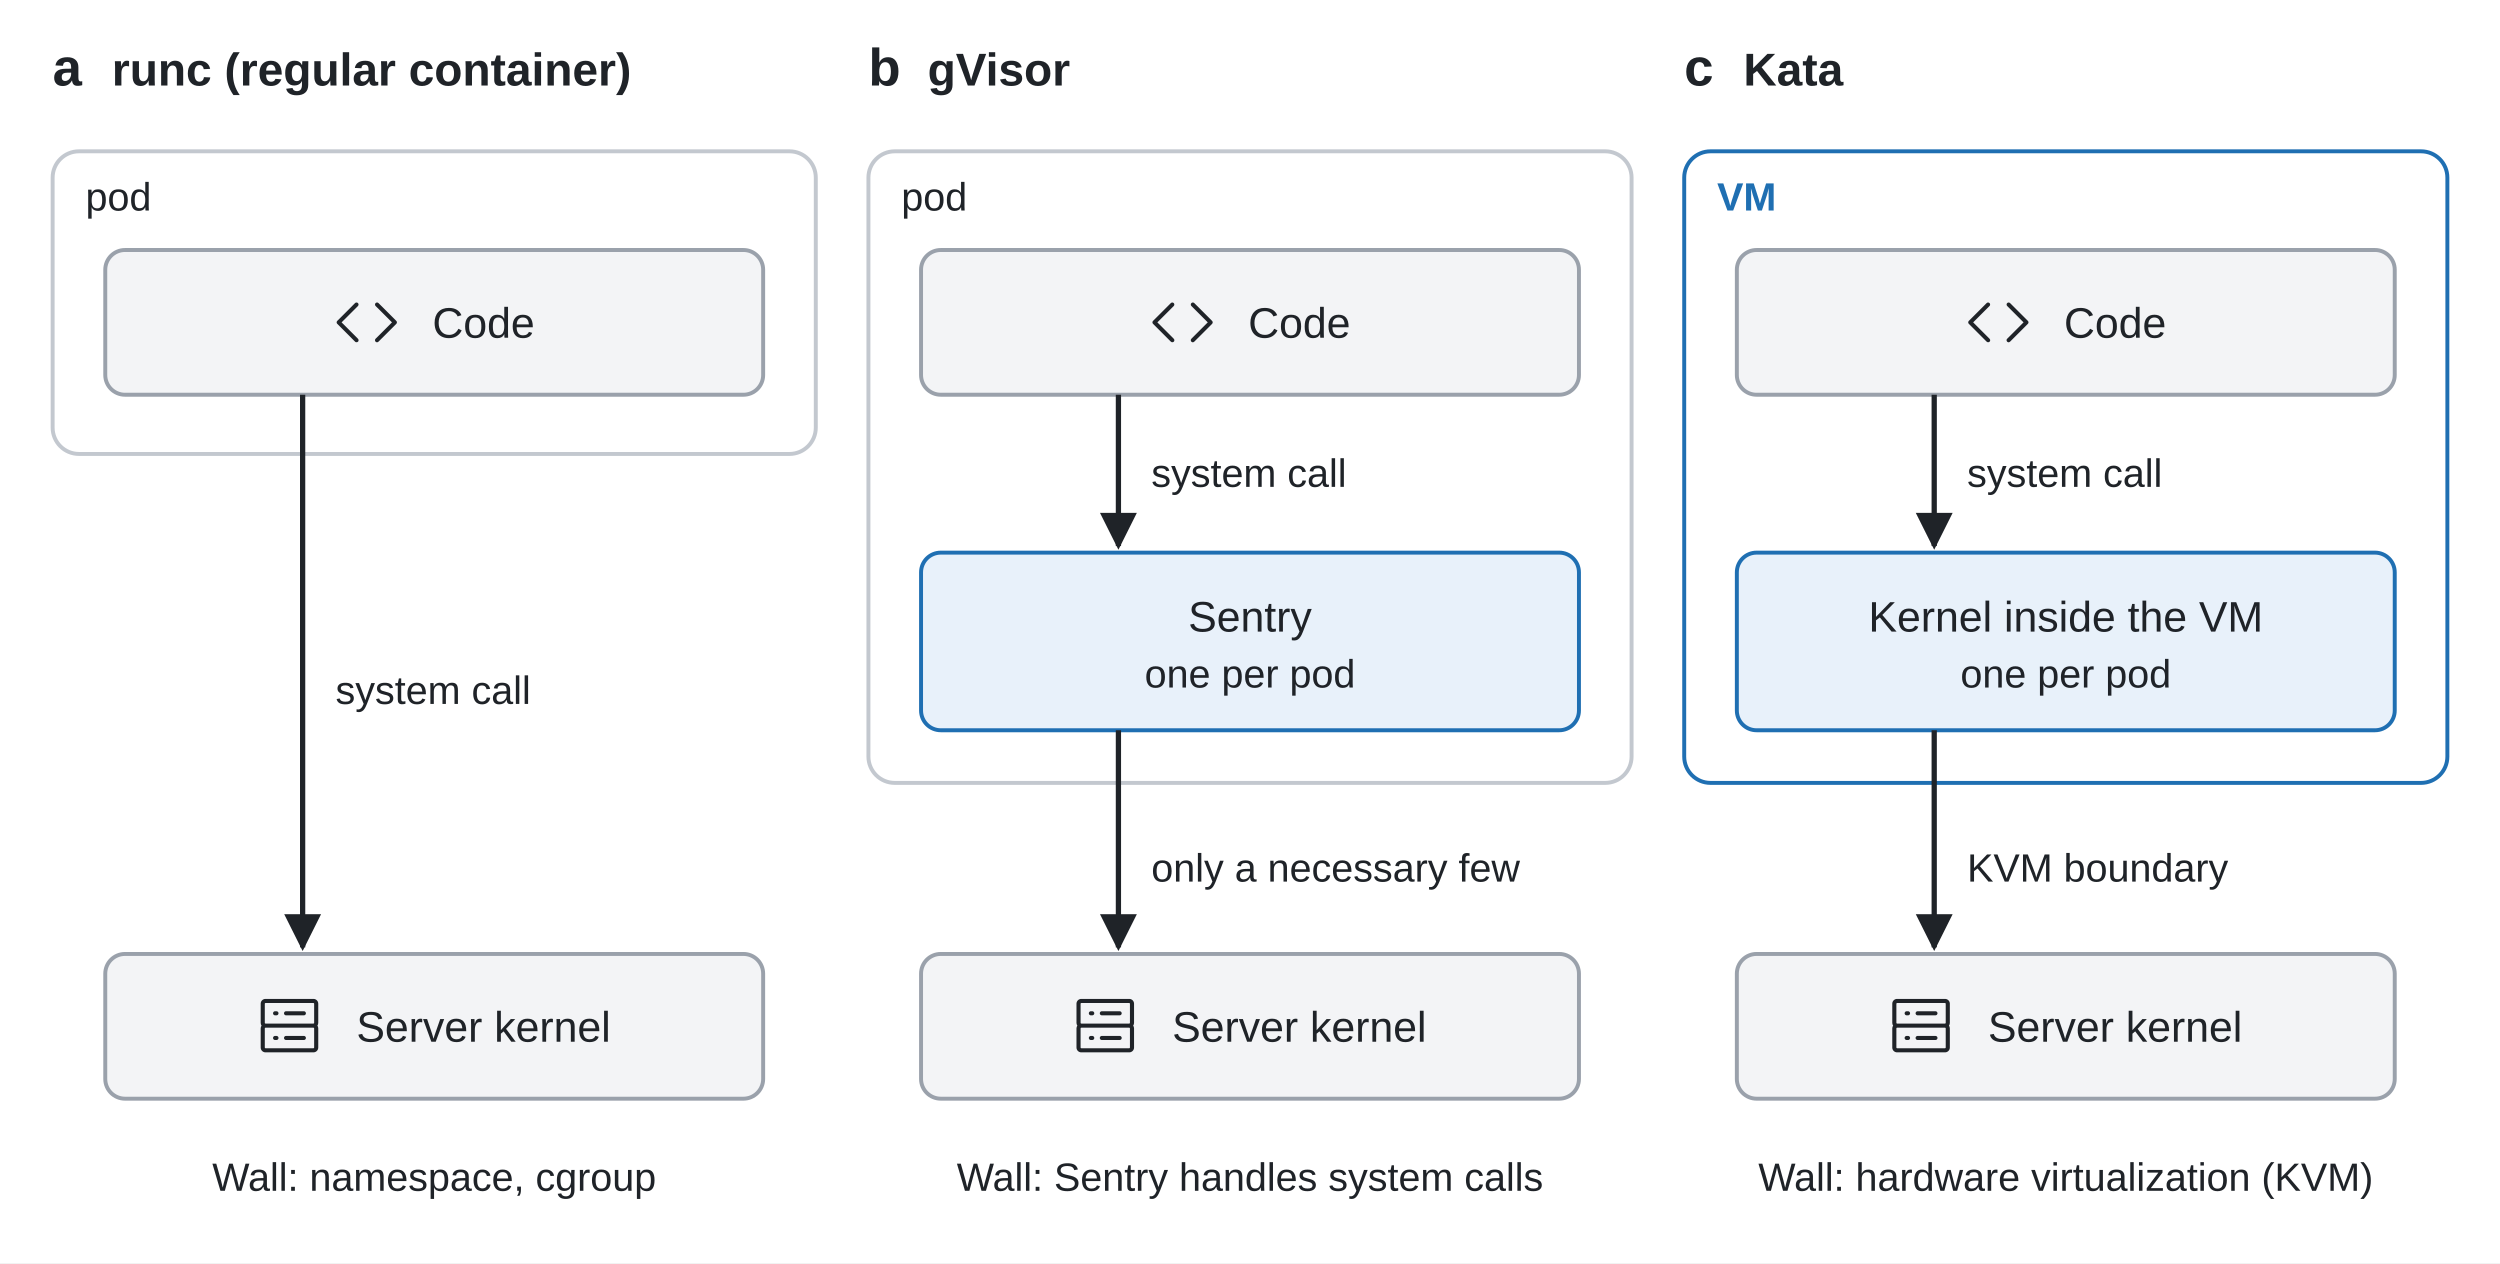
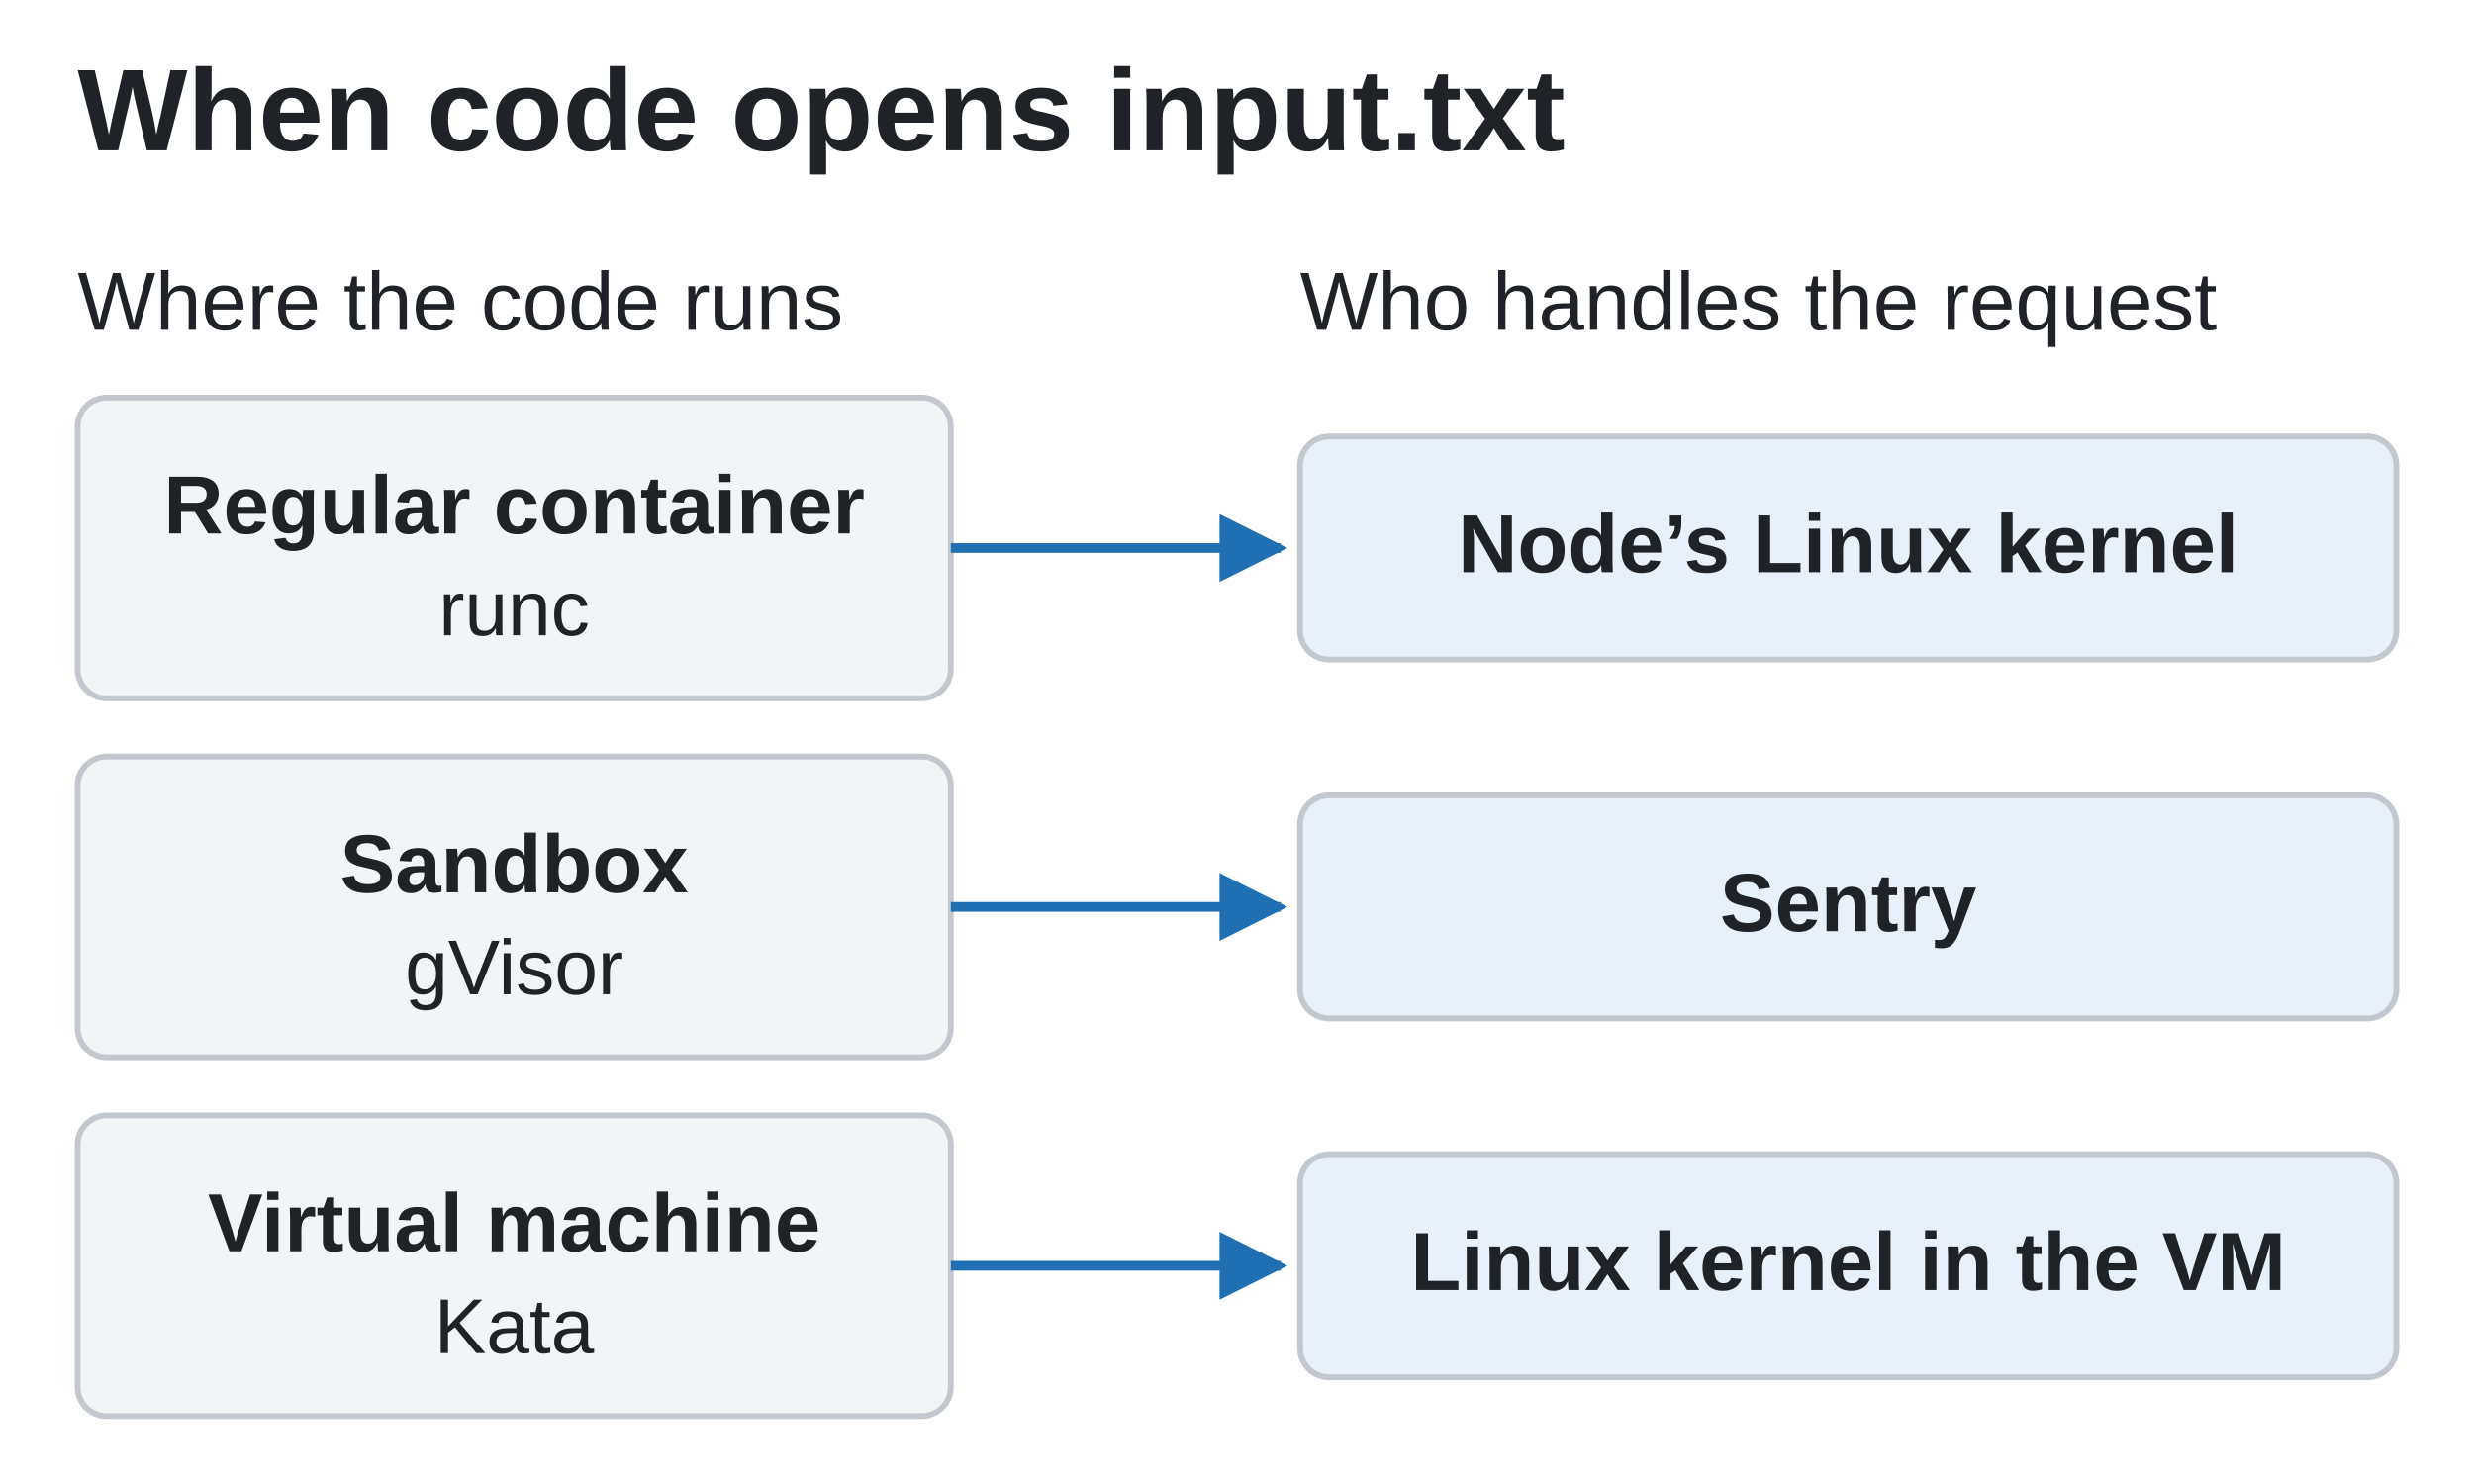
- <svg xmlns="http://www.w3.org/2000/svg" width="760px" height="384px" viewBox="0 0 760 384" font-family="Pretendard, 'Apple SD Gothic Neo', 'Noto Sans KR', 'Malgun Gothic', Arial, sans-serif">
+ <svg xmlns="http://www.w3.org/2000/svg" width="510px" height="306px" viewBox="0 0 510 306" font-family="Pretendard, 'Apple SD Gothic Neo', 'Noto Sans KR', 'Malgun Gothic', Arial, sans-serif">
  <defs>
    <marker id="head-ink" viewBox="0 0 10 10" refX="9" refY="5" markerWidth="7" markerHeight="7" orient="auto-start-reverse">
      <path d="M0,0 L10,5 L0,10 z" fill="#1F2328" />
    </marker>
    <marker id="head-red" viewBox="0 0 10 10" refX="9" refY="5" markerWidth="7" markerHeight="7" orient="auto-start-reverse">
      <path d="M0,0 L10,5 L0,10 z" fill="#C23B32" />
    </marker>
    <marker id="head-accent" viewBox="0 0 10 10" refX="9" refY="5" markerWidth="7" markerHeight="7" orient="auto-start-reverse">
      <path d="M0,0 L10,5 L0,10 z" fill="#1F6FB2" />
    </marker>
    <marker id="head-muted" viewBox="0 0 10 10" refX="9" refY="5" markerWidth="7" markerHeight="7" orient="auto-start-reverse">
      <path d="M0,0 L10,5 L0,10 z" fill="#9AA1AB" />
    </marker>
  </defs>
  <rect width="100%" height="100%" fill="#FFFFFF" />
-   <text x="16" y="26" font-size="16" font-weight="600" fill="#1F2328" text-anchor="start">a</text>
-   <text x="34" y="26" font-size="14" font-weight="600" fill="#1F2328" text-anchor="start">runc (regular container)</text>
-   <rect x="16" y="46" width="232" height="92" rx="8" fill="none" stroke="#C3C8CF" stroke-width="1.2" />
-   <text x="26" y="64" font-size="12" fill="#1F2328" text-anchor="start">pod</text>
-   <g id="n:code-a">
-     <rect x="32" y="76" width="200" height="44" rx="6" fill="#F3F4F6" stroke="#9AA1AB" stroke-width="1.2" />
-   </g>
-   <g transform="translate(101.5,88.0) scale(0.8333333)" fill="#1F2328">
-     <path d="M15.22 4.97a.75.75 0 0 1 1.06 0l6.5 6.5a.75.75 0 0 1 0 1.06l-6.5 6.5a.749.749 0 0 1-1.275-.326.75.75 0 0 1 .215-.734L21.19 12l-5.97-5.97a.75.75 0 0 1 0-1.06m-6.44 0a.75.75 0 0 1 0 1.06L2.81 12l5.97 5.97a.749.749 0 0 1-.326 1.275.75.75 0 0 1-.734-.215l-6.5-6.5a.75.75 0 0 1 0-1.06l6.5-6.5a.75.75 0 0 1 1.06 0" />
-   </g>
-   <text x="147.0" y="102.68" font-size="13" fill="#1F2328" text-anchor="middle">Code</text>
-   <path d="M92.0,120 L92.0,288" fill="none" stroke="#1F2328" stroke-width="1.6" marker-end="url(#head-ink)" />
-   <text x="102.0" y="214" font-size="12" fill="#1F2328" text-anchor="start">system call</text>
-   <g id="n:kernel-a">
-     <rect x="32" y="290" width="200" height="44" rx="6" fill="#F3F4F6" stroke="#9AA1AB" stroke-width="1.2" />
-   </g>
-   <g transform="translate(78.0,302.0) scale(0.8333333)" fill="#1F2328">
-     <path d="M10.75 6.5a.75.75 0 0 0 0 1.5h6.5a.75.75 0 0 0 0-1.5zM6 7.25a.75.75 0 0 1 .75-.75h.5a.75.75 0 0 1 0 1.5h-.5A.75.75 0 0 1 6 7.25m4 9a.75.75 0 0 1 .75-.75h6.5a.75.75 0 0 1 0 1.5h-6.5a.75.75 0 0 1-.75-.75m-3.25-.75a.75.75 0 0 0 0 1.5h.5a.75.75 0 0 0 0-1.5z" />
-     <path d="M3.25 2h17.5c.966 0 1.75.784 1.75 1.75v7c0 .372-.116.716-.314 1 .198.284.314.628.314 1v7a1.75 1.75 0 0 1-1.75 1.75H3.25a1.75 1.75 0 0 1-1.75-1.75v-7c0-.358.109-.707.314-1a1.74 1.74 0 0 1-.314-1v-7C1.5 2.784 2.284 2 3.25 2m0 10.5a.25.25 0 0 0-.25.25v7c0 .138.112.25.25.25h17.5a.25.25 0 0 0 .25-.25v-7a.25.25 0 0 0-.25-.25Zm0-1.5h17.5a.25.25 0 0 0 .25-.25v-7a.25.25 0 0 0-.25-.25H3.25a.25.25 0 0 0-.25.25v7c0 .138.112.25.25.25" />
-   </g>
-   <text x="147.0" y="316.68" font-size="13" fill="#1F2328" text-anchor="middle">Server kernel</text>
-   <text x="132.0" y="362" font-size="12" fill="#1F2328" text-anchor="middle">Wall: namespace, cgroup</text>
-   <text x="264" y="26" font-size="16" font-weight="600" fill="#1F2328" text-anchor="start">b</text>
-   <text x="282" y="26" font-size="14" font-weight="600" fill="#1F2328" text-anchor="start">gVisor</text>
-   <rect x="264" y="46" width="232" height="192" rx="8" fill="none" stroke="#C3C8CF" stroke-width="1.2" />
-   <text x="274" y="64" font-size="12" fill="#1F2328" text-anchor="start">pod</text>
-   <g id="n:code-b">
-     <rect x="280" y="76" width="200" height="44" rx="6" fill="#F3F4F6" stroke="#9AA1AB" stroke-width="1.2" />
-   </g>
-   <g transform="translate(349.5,88.0) scale(0.8333333)" fill="#1F2328">
-     <path d="M15.22 4.97a.75.75 0 0 1 1.06 0l6.5 6.5a.75.75 0 0 1 0 1.06l-6.5 6.5a.749.749 0 0 1-1.275-.326.75.75 0 0 1 .215-.734L21.19 12l-5.97-5.97a.75.75 0 0 1 0-1.06m-6.44 0a.75.75 0 0 1 0 1.06L2.81 12l5.97 5.97a.749.749 0 0 1-.326 1.275.75.75 0 0 1-.734-.215l-6.5-6.5a.75.75 0 0 1 0-1.06l6.5-6.5a.75.75 0 0 1 1.06 0" />
-   </g>
-   <text x="395.0" y="102.68" font-size="13" fill="#1F2328" text-anchor="middle">Code</text>
-   <path d="M340.0,120 L340.0,166" fill="none" stroke="#1F2328" stroke-width="1.6" marker-end="url(#head-ink)" />
-   <text x="350.0" y="148" font-size="12" fill="#1F2328" text-anchor="start">system call</text>
-   <g id="n:wall-b">
-     <rect x="280" y="168" width="200" height="54" rx="6" fill="#E8F1FA" stroke="#1F6FB2" stroke-width="1.2" />
-   </g>
-   <text x="380.0" y="192.0" font-size="13" fill="#1F2328" text-anchor="middle">Sentry</text>
-   <text x="380.0" y="209.0" font-size="12" fill="#1F2328" text-anchor="middle">one per pod</text>
-   <path d="M340.0,222 L340.0,288" fill="none" stroke="#1F2328" stroke-width="1.6" marker-end="url(#head-ink)" />
-   <text x="350.0" y="268" font-size="12" fill="#1F2328" text-anchor="start">only a necessary few</text>
-   <g id="n:kernel-b">
-     <rect x="280" y="290" width="200" height="44" rx="6" fill="#F3F4F6" stroke="#9AA1AB" stroke-width="1.2" />
-   </g>
-   <g transform="translate(326.0,302.0) scale(0.8333333)" fill="#1F2328">
-     <path d="M10.75 6.5a.75.75 0 0 0 0 1.5h6.5a.75.75 0 0 0 0-1.5zM6 7.25a.75.75 0 0 1 .75-.75h.5a.75.75 0 0 1 0 1.5h-.5A.75.75 0 0 1 6 7.25m4 9a.75.75 0 0 1 .75-.75h6.5a.75.75 0 0 1 0 1.5h-6.5a.75.75 0 0 1-.75-.75m-3.25-.75a.75.75 0 0 0 0 1.5h.5a.75.75 0 0 0 0-1.5z" />
-     <path d="M3.25 2h17.5c.966 0 1.75.784 1.75 1.75v7c0 .372-.116.716-.314 1 .198.284.314.628.314 1v7a1.75 1.75 0 0 1-1.75 1.75H3.25a1.75 1.75 0 0 1-1.75-1.75v-7c0-.358.109-.707.314-1a1.74 1.74 0 0 1-.314-1v-7C1.5 2.784 2.284 2 3.25 2m0 10.5a.25.25 0 0 0-.25.25v7c0 .138.112.25.25.25h17.5a.25.25 0 0 0 .25-.25v-7a.25.25 0 0 0-.25-.25Zm0-1.5h17.5a.25.25 0 0 0 .25-.25v-7a.25.25 0 0 0-.25-.25H3.25a.25.25 0 0 0-.25.25v7c0 .138.112.25.25.25" />
-   </g>
-   <text x="395.0" y="316.68" font-size="13" fill="#1F2328" text-anchor="middle">Server kernel</text>
-   <text x="380.0" y="362" font-size="12" fill="#1F2328" text-anchor="middle">Wall: Sentry handles system calls</text>
-   <text x="512" y="26" font-size="16" font-weight="600" fill="#1F2328" text-anchor="start">c</text>
-   <text x="530" y="26" font-size="14" font-weight="600" fill="#1F2328" text-anchor="start">Kata</text>
-   <rect x="512" y="46" width="232" height="192" rx="8" fill="none" stroke="#1F6FB2" stroke-width="1.2" />
-   <text x="522" y="64" font-size="12" font-weight="600" fill="#1F6FB2" text-anchor="start">VM</text>
-   <g id="n:code-c">
-     <rect x="528" y="76" width="200" height="44" rx="6" fill="#F3F4F6" stroke="#9AA1AB" stroke-width="1.2" />
-   </g>
-   <g transform="translate(597.5,88.0) scale(0.8333333)" fill="#1F2328">
-     <path d="M15.22 4.97a.75.75 0 0 1 1.06 0l6.5 6.5a.75.75 0 0 1 0 1.06l-6.5 6.5a.749.749 0 0 1-1.275-.326.75.75 0 0 1 .215-.734L21.19 12l-5.97-5.97a.75.75 0 0 1 0-1.06m-6.44 0a.75.75 0 0 1 0 1.06L2.81 12l5.97 5.97a.749.749 0 0 1-.326 1.275.75.75 0 0 1-.734-.215l-6.5-6.5a.75.75 0 0 1 0-1.06l6.5-6.5a.75.75 0 0 1 1.06 0" />
-   </g>
-   <text x="643.0" y="102.68" font-size="13" fill="#1F2328" text-anchor="middle">Code</text>
-   <path d="M588.0,120 L588.0,166" fill="none" stroke="#1F2328" stroke-width="1.6" marker-end="url(#head-ink)" />
-   <text x="598.0" y="148" font-size="12" fill="#1F2328" text-anchor="start">system call</text>
-   <g id="n:wall-c">
-     <rect x="528" y="168" width="200" height="54" rx="6" fill="#E8F1FA" stroke="#1F6FB2" stroke-width="1.2" />
-   </g>
-   <text x="628.0" y="192.0" font-size="13" fill="#1F2328" text-anchor="middle">Kernel inside the VM</text>
-   <text x="628.0" y="209.0" font-size="12" fill="#1F2328" text-anchor="middle">one per pod</text>
-   <path d="M588.0,222 L588.0,288" fill="none" stroke="#1F2328" stroke-width="1.6" marker-end="url(#head-ink)" />
-   <text x="598.0" y="268" font-size="12" fill="#1F2328" text-anchor="start">KVM boundary</text>
-   <g id="n:kernel-c">
-     <rect x="528" y="290" width="200" height="44" rx="6" fill="#F3F4F6" stroke="#9AA1AB" stroke-width="1.2" />
-   </g>
-   <g transform="translate(574.0,302.0) scale(0.8333333)" fill="#1F2328">
-     <path d="M10.75 6.5a.75.75 0 0 0 0 1.5h6.5a.75.75 0 0 0 0-1.5zM6 7.25a.75.75 0 0 1 .75-.75h.5a.75.75 0 0 1 0 1.5h-.5A.75.75 0 0 1 6 7.25m4 9a.75.75 0 0 1 .75-.75h6.5a.75.75 0 0 1 0 1.5h-6.5a.75.75 0 0 1-.75-.75m-3.25-.75a.75.75 0 0 0 0 1.5h.5a.75.75 0 0 0 0-1.5z" />
-     <path d="M3.25 2h17.5c.966 0 1.75.784 1.75 1.75v7c0 .372-.116.716-.314 1 .198.284.314.628.314 1v7a1.75 1.75 0 0 1-1.75 1.75H3.25a1.75 1.75 0 0 1-1.75-1.75v-7c0-.358.109-.707.314-1a1.74 1.74 0 0 1-.314-1v-7C1.5 2.784 2.284 2 3.25 2m0 10.5a.25.25 0 0 0-.25.25v7c0 .138.112.25.25.25h17.5a.25.25 0 0 0 .25-.25v-7a.25.25 0 0 0-.25-.25Zm0-1.5h17.5a.25.25 0 0 0 .25-.25v-7a.25.25 0 0 0-.25-.25H3.25a.25.25 0 0 0-.25.25v7c0 .138.112.25.25.25" />
-   </g>
-   <text x="643.0" y="316.68" font-size="13" fill="#1F2328" text-anchor="middle">Server kernel</text>
-   <text x="628.0" y="362" font-size="12" fill="#1F2328" text-anchor="middle">Wall: hardware virtualization (KVM)</text>
+   <text x="16" y="31" font-size="24" font-weight="600" fill="#1F2328" text-anchor="start">When code opens input.txt</text>
+   <text x="16" y="68" font-size="17" fill="#1F2328" text-anchor="start">Where the code runs</text>
+   <text x="268" y="68" font-size="17" fill="#1F2328" text-anchor="start">Who handles the request</text>
+   <rect x="16" y="82" width="180" height="62" rx="6" fill="#F3F4F6" stroke="#C3C8CF" stroke-width="1.2" />
+   <text x="106.0" y="110" font-size="17" font-weight="600" fill="#1F2328" text-anchor="middle">Regular container</text>
+   <text x="106.0" y="131" font-size="16" fill="#1F2328" text-anchor="middle">runc</text>
+   <path d="M196,113 L264,113" fill="none" stroke="#1F6FB2" stroke-width="2" marker-end="url(#head-accent)" />
+   <rect x="268" y="90" width="226" height="46" rx="6" fill="#E8F1FA" stroke="#C3C8CF" stroke-width="1.2" />
+   <text x="381.0" y="118" font-size="17" font-weight="600" fill="#1F2328" text-anchor="middle">Node’s Linux kernel</text>
+   <rect x="16" y="156" width="180" height="62" rx="6" fill="#F3F4F6" stroke="#C3C8CF" stroke-width="1.2" />
+   <text x="106.0" y="184" font-size="17" font-weight="600" fill="#1F2328" text-anchor="middle">Sandbox</text>
+   <text x="106.0" y="205" font-size="16" fill="#1F2328" text-anchor="middle">gVisor</text>
+   <path d="M196,187 L264,187" fill="none" stroke="#1F6FB2" stroke-width="2" marker-end="url(#head-accent)" />
+   <rect x="268" y="164" width="226" height="46" rx="6" fill="#E8F1FA" stroke="#C3C8CF" stroke-width="1.2" />
+   <text x="381.0" y="192" font-size="17" font-weight="600" fill="#1F2328" text-anchor="middle">Sentry</text>
+   <rect x="16" y="230" width="180" height="62" rx="6" fill="#F3F4F6" stroke="#C3C8CF" stroke-width="1.2" />
+   <text x="106.0" y="258" font-size="17" font-weight="600" fill="#1F2328" text-anchor="middle">Virtual machine</text>
+   <text x="106.0" y="279" font-size="16" fill="#1F2328" text-anchor="middle">Kata</text>
+   <path d="M196,261 L264,261" fill="none" stroke="#1F6FB2" stroke-width="2" marker-end="url(#head-accent)" />
+   <rect x="268" y="238" width="226" height="46" rx="6" fill="#E8F1FA" stroke="#C3C8CF" stroke-width="1.2" />
+   <text x="381.0" y="266" font-size="17" font-weight="600" fill="#1F2328" text-anchor="middle">Linux kernel in the VM</text>
</svg>
